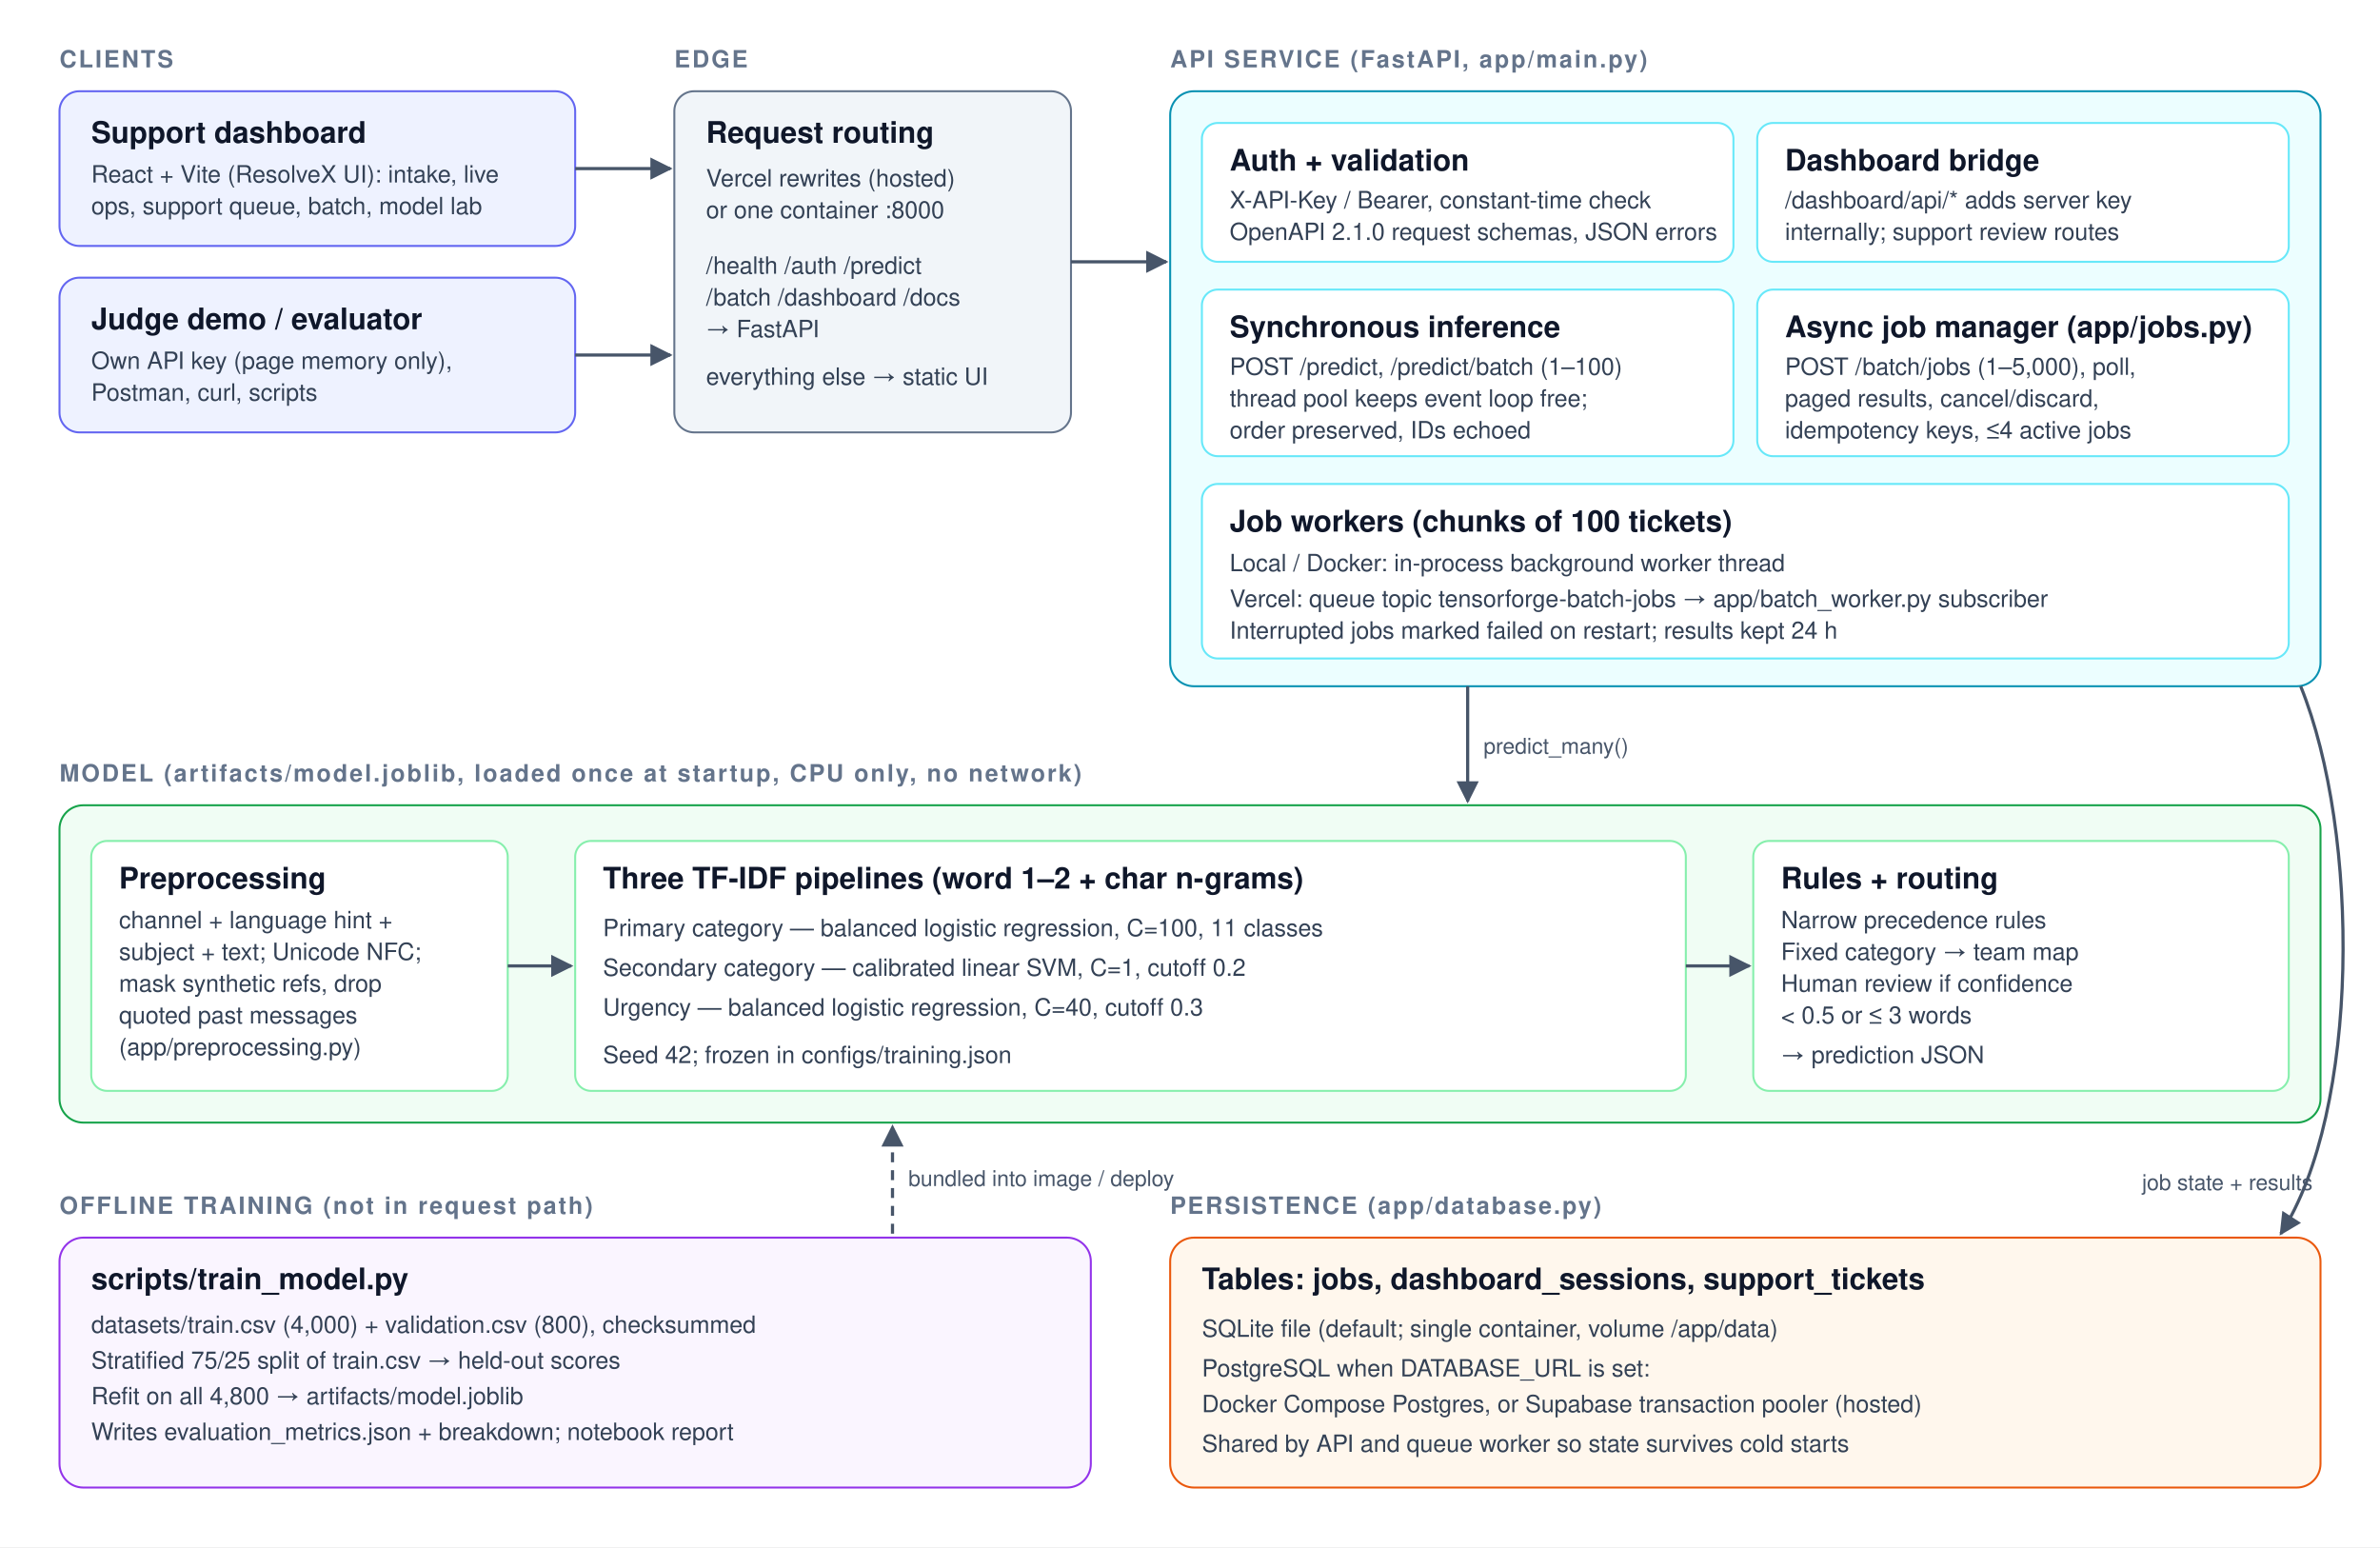
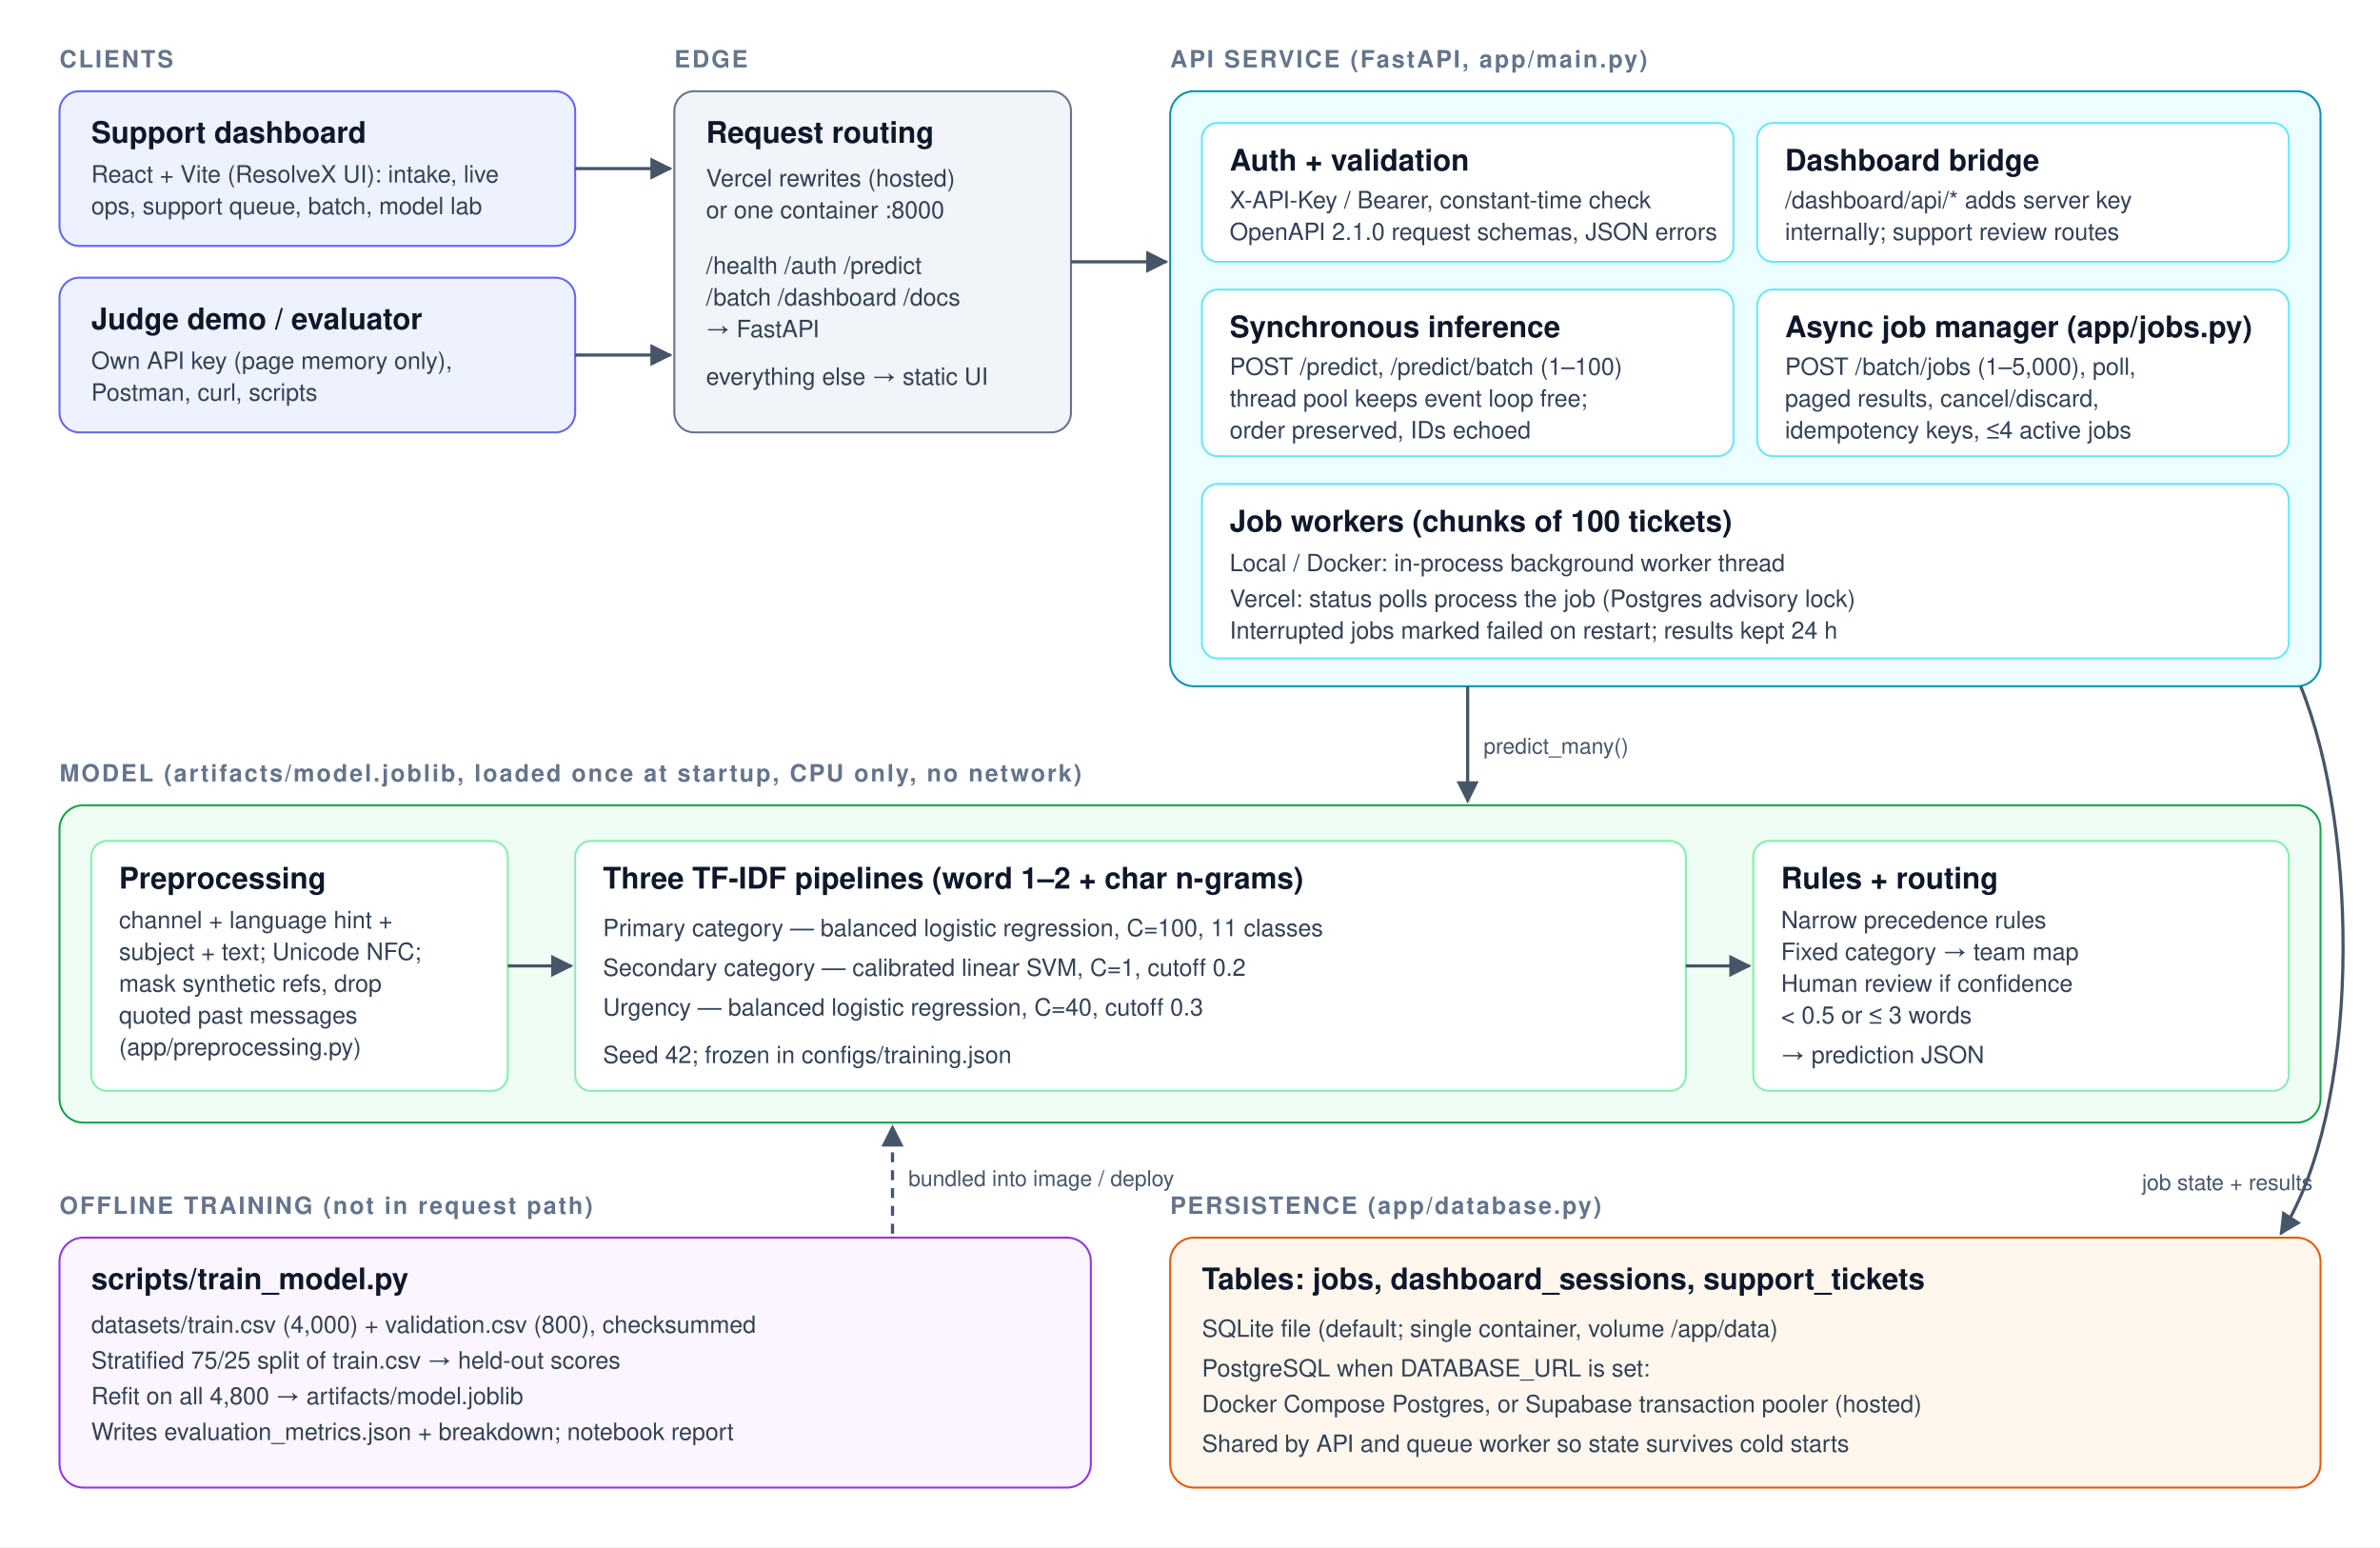
<svg xmlns="http://www.w3.org/2000/svg" viewBox="0 0 1200 780" width="1200" height="780" font-family="Helvetica, Arial, sans-serif">
  <defs>
    <marker id="a" viewBox="0 0 10 10" refX="9" refY="5" markerWidth="7" markerHeight="7" orient="auto-start-reverse">
      <path d="M0,0 L10,5 L0,10 z" fill="#475569" />
    </marker>
    <style>
      .t{font-size:15px;font-weight:700;fill:#0f172a}
      .s{font-size:12px;fill:#334155}
      .h{font-size:12px;font-weight:700;fill:#64748b;letter-spacing:1px}
      .ln{stroke:#475569;stroke-width:1.6;fill:none;marker-end:url(#a)}
      .dl{stroke:#475569;stroke-width:1.6;fill:none;stroke-dasharray:5 4;marker-end:url(#a)}
      .lb{font-size:11px;fill:#475569}
    </style>
  </defs>
  <rect width="1200" height="780" fill="#ffffff" />
  <text x="30" y="34" class="h">CLIENTS</text>
  <rect x="30" y="46" width="260" height="78" rx="10" fill="#eef2ff" stroke="#6366f1" />
  <text x="46" y="72" class="t">Support dashboard</text>
  <text x="46" y="92" class="s">React + Vite (ResolveX UI): intake, live</text>
  <text x="46" y="108" class="s">ops, support queue, batch, model lab</text>
  <rect x="30" y="140" width="260" height="78" rx="10" fill="#eef2ff" stroke="#6366f1" />
  <text x="46" y="166" class="t">Judge demo / evaluator</text>
  <text x="46" y="186" class="s">Own API key (page memory only),</text>
  <text x="46" y="202" class="s">Postman, curl, scripts</text>
  <text x="340" y="34" class="h">EDGE</text>
  <rect x="340" y="46" width="200" height="172" rx="10" fill="#f1f5f9" stroke="#64748b" />
  <text x="356" y="72" class="t">Request routing</text>
  <text x="356" y="94" class="s">Vercel rewrites (hosted)</text>
  <text x="356" y="110" class="s">or one container :8000</text>
  <text x="356" y="138" class="s">/health /auth /predict</text>
  <text x="356" y="154" class="s">/batch /dashboard /docs</text>
  <text x="356" y="170" class="s">  → FastAPI</text>
  <text x="356" y="194" class="s">everything else → static UI</text>
  <path class="ln" d="M290,85 H338" />
  <path class="ln" d="M290,179 H338" />
  <text x="590" y="34" class="h">API SERVICE (FastAPI, app/main.py)</text>
  <rect x="590" y="46" width="580" height="300" rx="12" fill="#ecfeff" stroke="#0891b2" />
  <rect x="606" y="62" width="268" height="70" rx="8" fill="#fff" stroke="#67e8f9" />
  <text x="620" y="86" class="t">Auth + validation</text>
  <text x="620" y="105" class="s">X-API-Key / Bearer, constant-time check</text>
  <text x="620" y="121" class="s">OpenAPI 2.1.0 request schemas, JSON errors</text>
  <rect x="886" y="62" width="268" height="70" rx="8" fill="#fff" stroke="#67e8f9" />
  <text x="900" y="86" class="t">Dashboard bridge</text>
  <text x="900" y="105" class="s">/dashboard/api/* adds server key</text>
  <text x="900" y="121" class="s">internally; support review routes</text>
  <rect x="606" y="146" width="268" height="84" rx="8" fill="#fff" stroke="#67e8f9" />
  <text x="620" y="170" class="t">Synchronous inference</text>
  <text x="620" y="189" class="s">POST /predict, /predict/batch (1–100)</text>
  <text x="620" y="205" class="s">thread pool keeps event loop free;</text>
  <text x="620" y="221" class="s">order preserved, IDs echoed</text>
  <rect x="886" y="146" width="268" height="84" rx="8" fill="#fff" stroke="#67e8f9" />
  <text x="900" y="170" class="t">Async job manager (app/jobs.py)</text>
  <text x="900" y="189" class="s">POST /batch/jobs (1–5,000), poll,</text>
  <text x="900" y="205" class="s">paged results, cancel/discard,</text>
  <text x="900" y="221" class="s">idempotency keys, ≤4 active jobs</text>
  <rect x="606" y="244" width="548" height="88" rx="8" fill="#fff" stroke="#67e8f9" />
  <text x="620" y="268" class="t">Job workers (chunks of 100 tickets)</text>
  <text x="620" y="288" class="s">Local / Docker: in-process background worker thread</text>
-   <text x="620" y="306" class="s">Vercel: queue topic tensorforge-batch-jobs → app/batch_worker.py subscriber</text>
+   <text x="620" y="306" class="s">Vercel: status polls process the job (Postgres advisory lock)</text>
  <text x="620" y="322" class="s">Interrupted jobs marked failed on restart; results kept 24 h</text>
  <path class="ln" d="M540,132 H588" />
  <text x="30" y="394" class="h">MODEL (artifacts/model.joblib, loaded once at startup, CPU only, no network)</text>
  <rect x="30" y="406" width="1140" height="160" rx="12" fill="#f0fdf4" stroke="#16a34a" />
  <rect x="46" y="424" width="210" height="126" rx="8" fill="#fff" stroke="#86efac" />
  <text x="60" y="448" class="t">Preprocessing</text>
  <text x="60" y="468" class="s">channel + language hint +</text>
  <text x="60" y="484" class="s">subject + text; Unicode NFC;</text>
  <text x="60" y="500" class="s">mask synthetic refs, drop</text>
  <text x="60" y="516" class="s">quoted past messages</text>
  <text x="60" y="532" class="s">(app/preprocessing.py)</text>
  <rect x="290" y="424" width="560" height="126" rx="8" fill="#fff" stroke="#86efac" />
  <text x="304" y="448" class="t">Three TF-IDF pipelines (word 1–2 + char n-grams)</text>
  <text x="304" y="472" class="s">Primary category — balanced logistic regression, C=100, 11 classes</text>
  <text x="304" y="492" class="s">Secondary category — calibrated linear SVM, C=1, cutoff 0.2</text>
  <text x="304" y="512" class="s">Urgency — balanced logistic regression, C=40, cutoff 0.3</text>
  <text x="304" y="536" class="s">Seed 42; frozen in configs/training.json</text>
  <rect x="884" y="424" width="270" height="126" rx="8" fill="#fff" stroke="#86efac" />
  <text x="898" y="448" class="t">Rules + routing</text>
  <text x="898" y="468" class="s">Narrow precedence rules</text>
  <text x="898" y="484" class="s">Fixed category → team map</text>
  <text x="898" y="500" class="s">Human review if confidence</text>
  <text x="898" y="516" class="s">&lt; 0.5 or ≤ 3 words</text>
  <text x="898" y="536" class="s">→ prediction JSON</text>
  <path class="ln" d="M256,487 H288" />
  <path class="ln" d="M850,487 H882" />
  <path class="ln" d="M740,346 V404" />
  <text x="748" y="380" class="lb">predict_many()</text>
  <text x="590" y="612" class="h">PERSISTENCE (app/database.py)</text>
  <rect x="590" y="624" width="580" height="126" rx="12" fill="#fff7ed" stroke="#ea580c" />
  <text x="606" y="650" class="t">Tables: jobs, dashboard_sessions, support_tickets</text>
  <text x="606" y="674" class="s">SQLite file (default; single container, volume /app/data)</text>
  <text x="606" y="694" class="s">PostgreSQL when DATABASE_URL is set:</text>
  <text x="606" y="712" class="s">  Docker Compose Postgres, or Supabase transaction pooler (hosted)</text>
  <text x="606" y="732" class="s">Shared by API and queue worker so state survives cold starts</text>
  <path class="ln" d="M1160,346 C1190,420 1190,560 1150,622" />
  <text x="1080" y="600" class="lb">job state + results</text>
  <text x="30" y="612" class="h">OFFLINE TRAINING (not in request path)</text>
  <rect x="30" y="624" width="520" height="126" rx="12" fill="#faf5ff" stroke="#9333ea" />
  <text x="46" y="650" class="t">scripts/train_model.py</text>
  <text x="46" y="672" class="s">datasets/train.csv (4,000) + validation.csv (800), checksummed</text>
  <text x="46" y="690" class="s">Stratified 75/25 split of train.csv → held-out scores</text>
  <text x="46" y="708" class="s">Refit on all 4,800 → artifacts/model.joblib</text>
  <text x="46" y="726" class="s">Writes evaluation_metrics.json + breakdown; notebook report</text>
  <path class="dl" d="M450,622 V568" />
  <text x="458" y="598" class="lb">bundled into image / deploy</text>
</svg>
